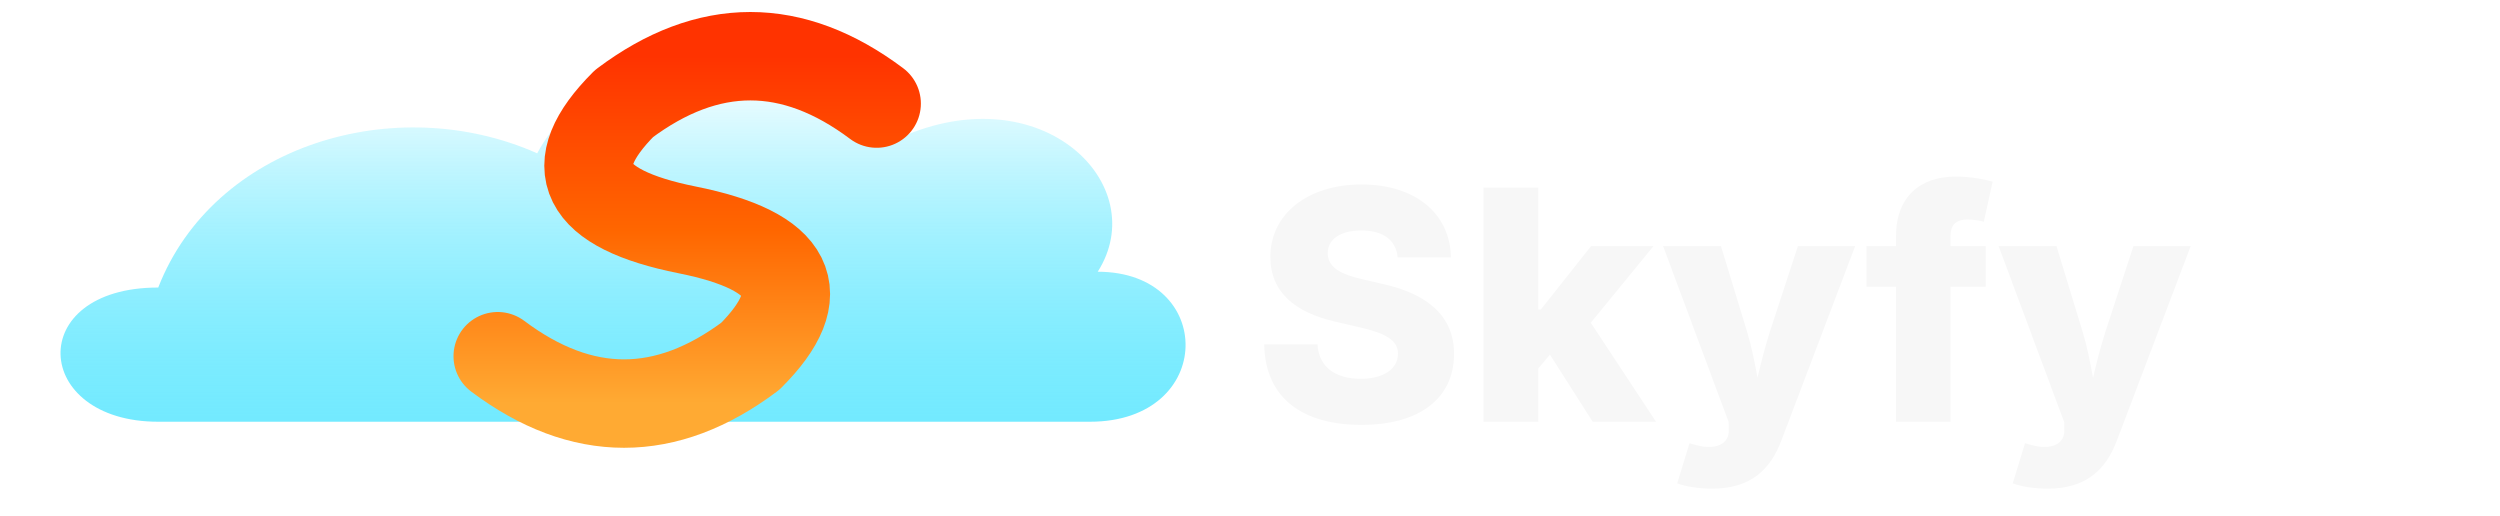
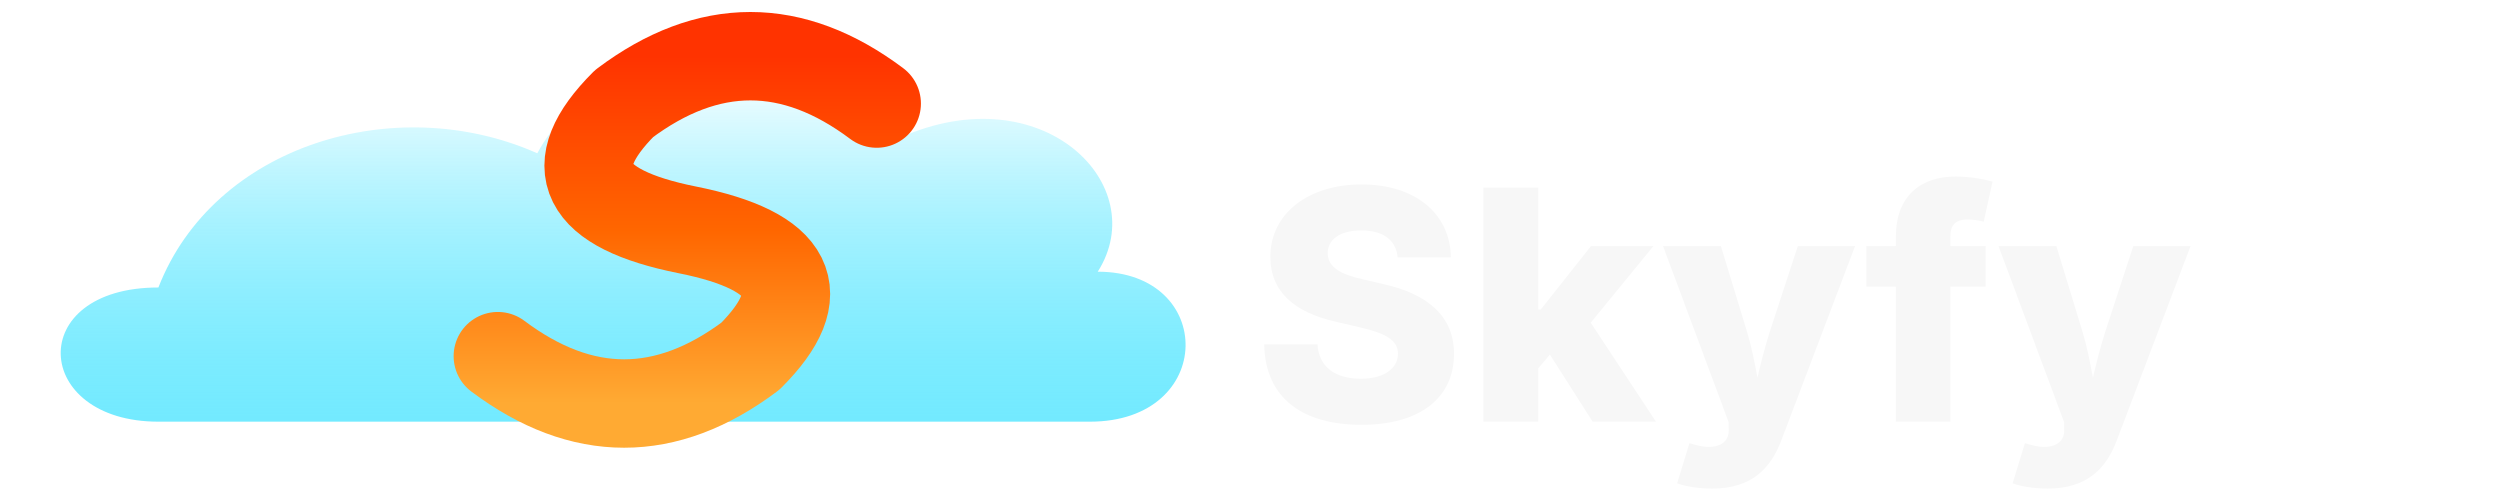
- <svg xmlns="http://www.w3.org/2000/svg" width="631" height="130" viewBox="81.96 166.16 633.235 130.48">
+ <svg xmlns="http://www.w3.org/2000/svg" width="631" height="125" viewBox="81.96 166.16 633.235 125.48">
  <defs>
    <linearGradient id="Sgradient" x1="0" y1="0" x2="0" y2="1">
      <stop offset="0%" stop-color="#ff3300" />
      <stop offset="50%" stop-color="#ff6600" />
      <stop offset="100%" stop-color="#ffaa33" />
    </linearGradient>
    <linearGradient id="cloudGrad" x1="0" y1="0" x2="0" y2="1">
      <stop offset="0%" stop-color="#ffffff" stop-opacity="0.95" />
      <stop offset="100%" stop-color="#00d9ff" stop-opacity="0.55" />
    </linearGradient>
  </defs>
  <g transform="translate(240,245)">
    <path d="M -118,28              C -150,28  -152,-6  -118,-6                C -104,-42  -58,-56  -22,-40                C  -6,-70    44,-70    70,-44                C 106,-60   134,-32   120,-10                C 150,-10   150,28    118,28                L -118,28 Z" fill="url(#cloudGrad)" />
  </g>
  <g transform="translate(240,250) scale(0.80) translate(0,-32)">
    <path d="M80 -40              Q 40 -70 0 -40              Q -30 -10 20 0              Q 70 10 40 40              Q 0 70 -40 40" fill="none" stroke="url(#Sgradient)" stroke-width="28" stroke-linecap="round" stroke-linejoin="round" />
  </g>
  <text x="399.318" y="273.0" fill="#f7f7f7" style="font-family: 'Inter', 'Helvetica Neue', Arial, sans-serif; font-weight:800; font-size:81.536px; dominant-baseline:alphabetic;">Skyfy</text>
</svg>
